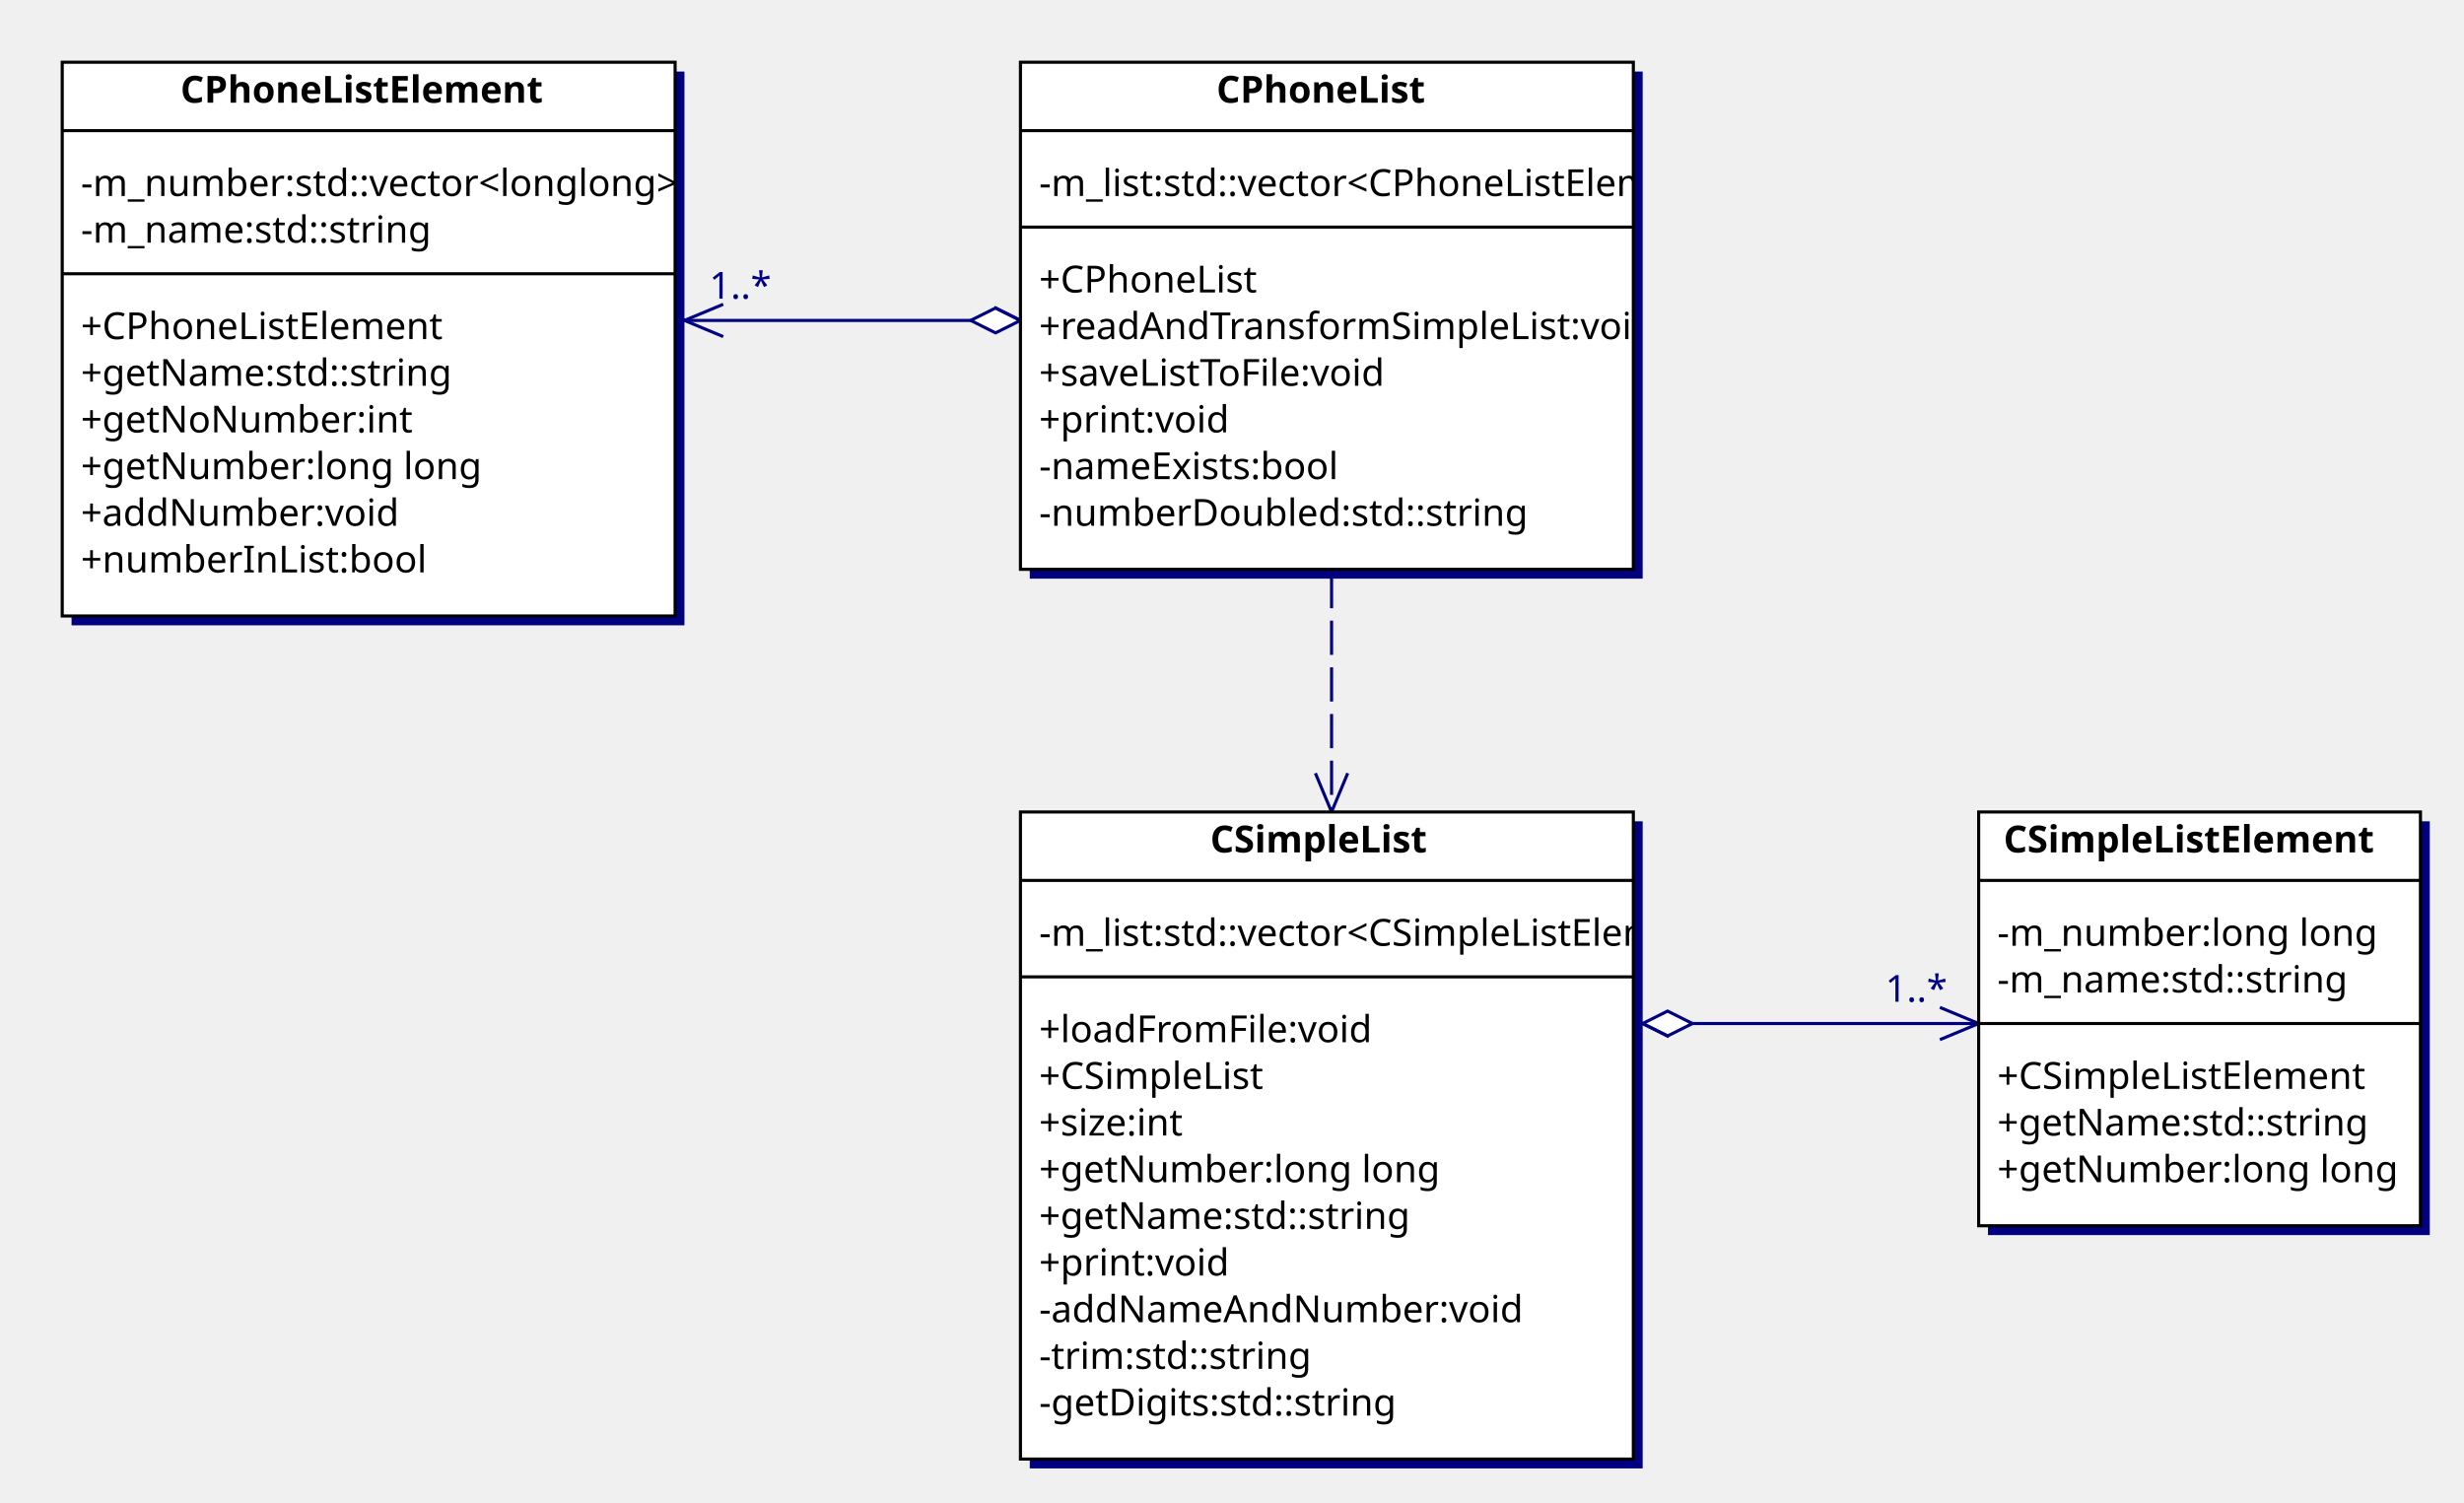
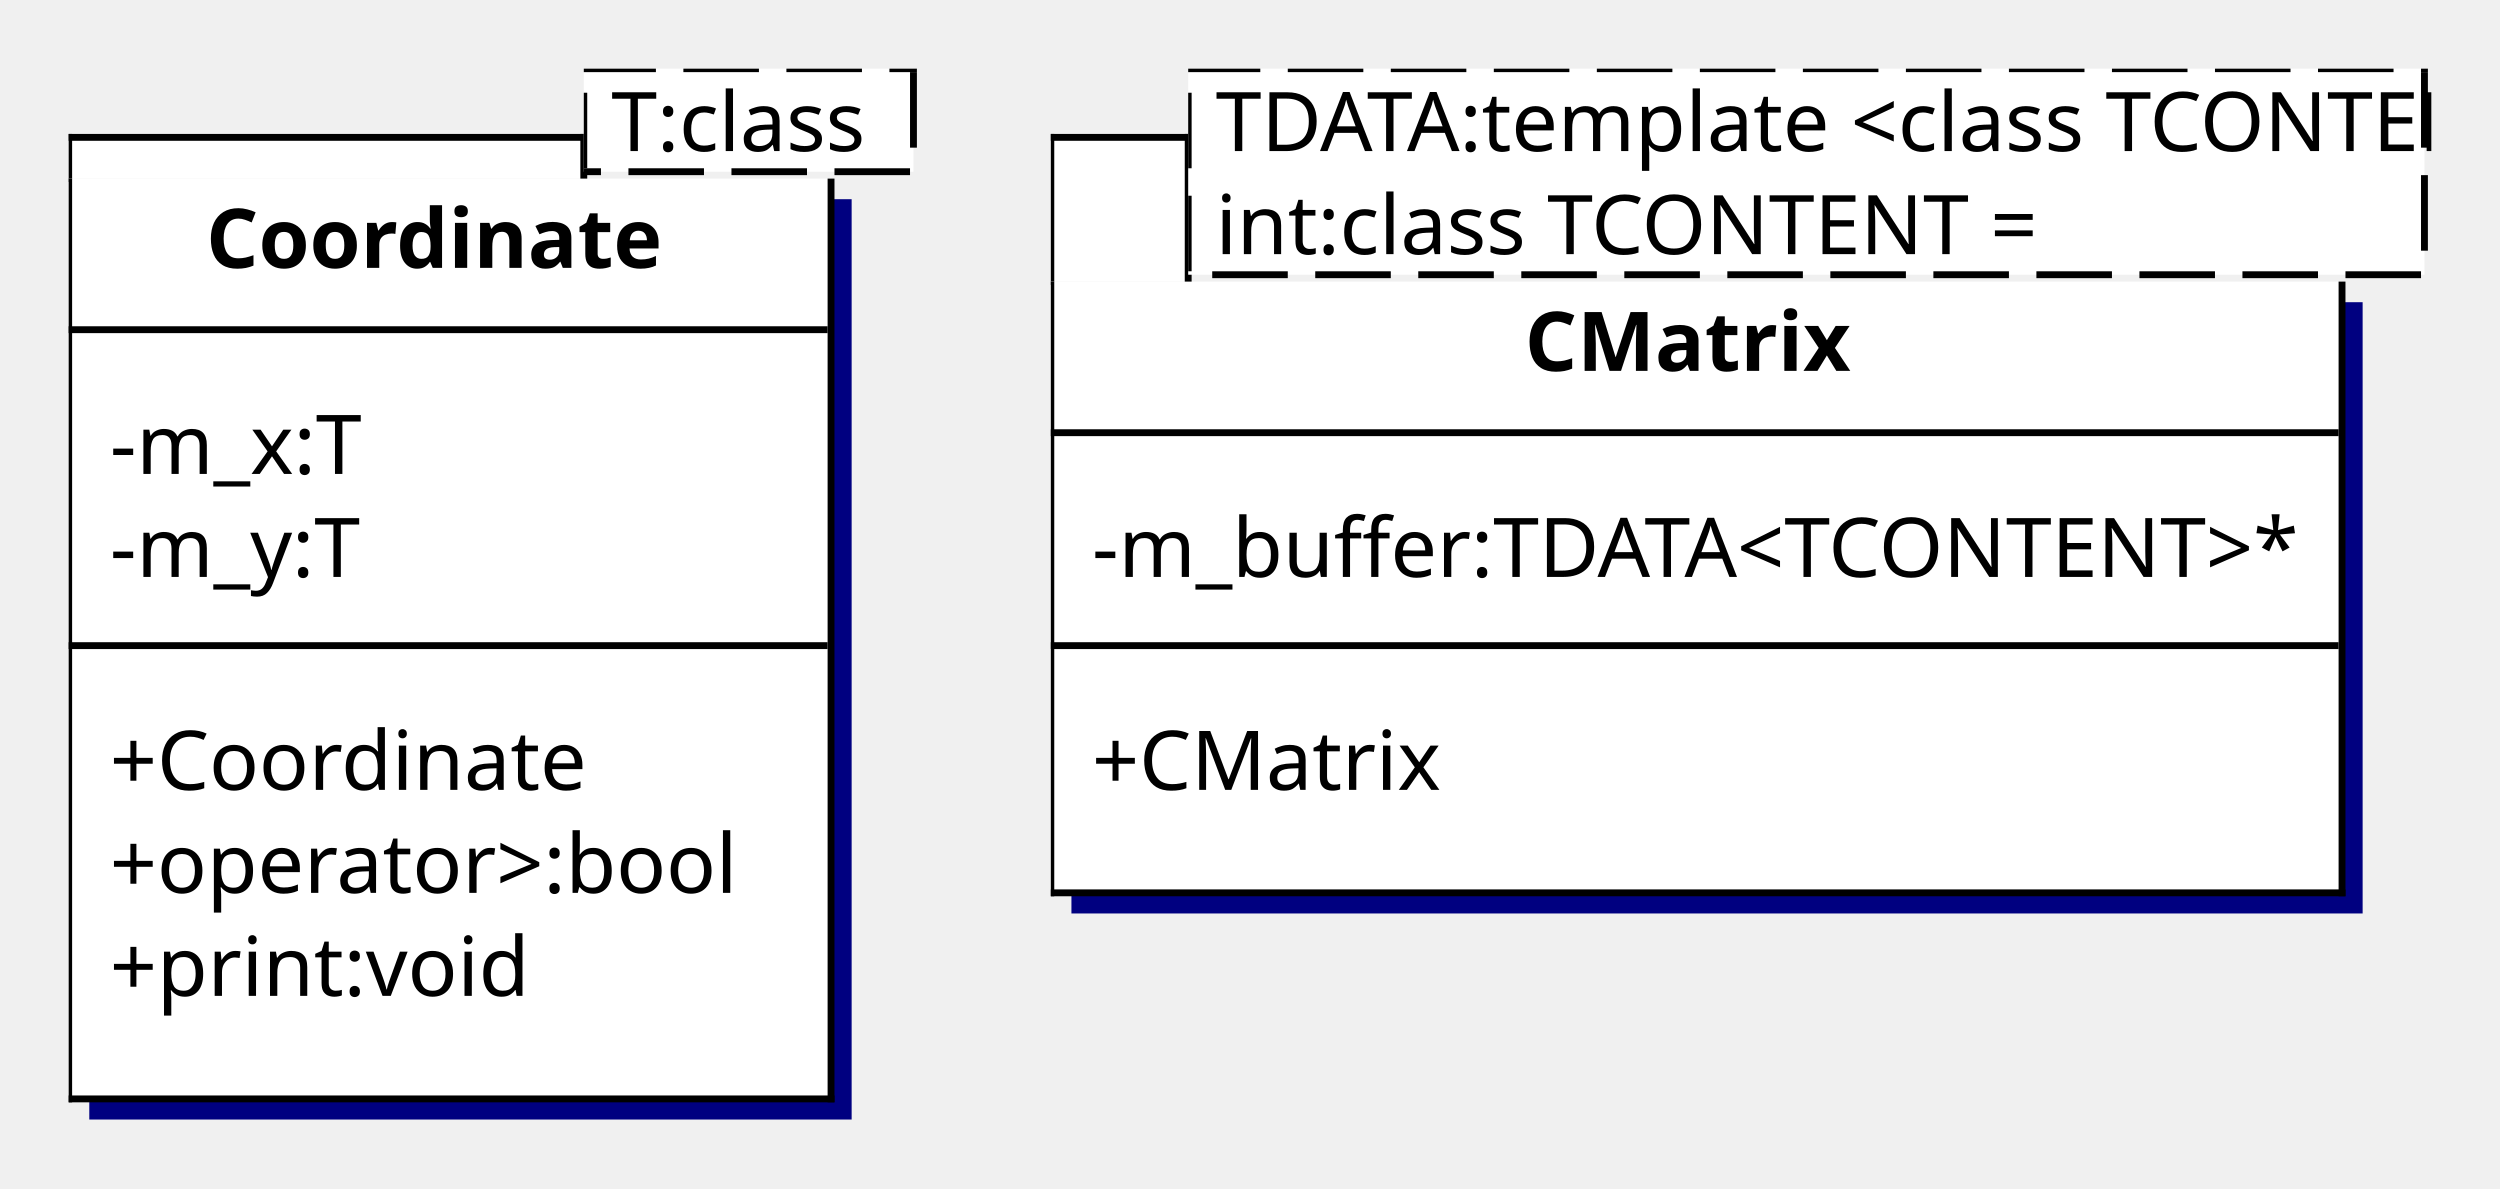
- <svg style="fill-opacity:1; color-rendering:auto; color-interpolation:sRGB; text-rendering:auto; stroke:black; stroke-linecap:square; stroke-miterlimit:10; shape-rendering:auto; stroke-opacity:1; fill:black; stroke-dasharray:none; font-weight:normal; stroke-width:1; font-family:'sansserif'; font-style:normal; stroke-linejoin:miter; font-size:12; stroke-dashoffset:0; image-rendering:auto;" width="792" height="483">
+ <svg style="fill-opacity:1; color-rendering:auto; color-interpolation:sRGB; text-rendering:auto; stroke:black; stroke-linecap:square; stroke-miterlimit:10; shape-rendering:auto; stroke-opacity:1; fill:black; stroke-dasharray:none; font-weight:normal; stroke-width:1; font-family:'sansserif'; font-style:normal; stroke-linejoin:miter; font-size:12; stroke-dashoffset:0; image-rendering:auto;" width="364" height="173">
  <defs id="genericDefs" />
  <g>
    <defs id="defs1">
      <clipPath clipPathUnits="userSpaceOnUse" id="clipPath1">
-         <path d="M0 0 L792 0 L792 483 L0 483 L0 0 Z" />
+         <path d="M0 0 L364 0 L364 173 L0 173 L0 0 Z" />
      </clipPath>
      <clipPath clipPathUnits="userSpaceOnUse" id="clipPath2">
-         <path d="M328 261 L328 470 L526 470 L526 261 Z" />
+         <path d="M10 10 L10 163 L134 163 L134 10 Z" />
      </clipPath>
      <clipPath clipPathUnits="userSpaceOnUse" id="clipPath3">
-         <path d="M329 262 L329 278 L526 278 L526 262 Z" />
+         <path d="M10 10 L10 27 L134 27 L134 10 Z" />
      </clipPath>
      <clipPath clipPathUnits="userSpaceOnUse" id="clipPath4">
-         <path d="M328 290 L328 309 L526 309 L526 290 Z" />
+         <path d="M10 10 L10 27 L86 27 L86 10 Z" />
      </clipPath>
      <clipPath clipPathUnits="userSpaceOnUse" id="clipPath5">
-         <path d="M330 292 L330 308 L525 308 L525 292 Z" />
+         <path d="M85 10 L85 26 L134 26 L134 10 Z" />
      </clipPath>
      <clipPath clipPathUnits="userSpaceOnUse" id="clipPath6">
-         <path d="M328 321 L328 460 L526 460 L526 321 Z" />
+         <path d="M10 26 L10 163 L134 163 L134 26 Z" />
      </clipPath>
      <clipPath clipPathUnits="userSpaceOnUse" id="clipPath7">
-         <path d="M330 323 L330 459 L525 459 L525 323 Z" />
+         <path d="M10 26 L10 160 L121 160 L121 26 Z" />
      </clipPath>
      <clipPath clipPathUnits="userSpaceOnUse" id="clipPath8">
-         <path d="M20 20 L20 199 L218 199 L218 20 Z" />
+         <path d="M11 27 L11 43 L121 43 L121 27 Z" />
      </clipPath>
      <clipPath clipPathUnits="userSpaceOnUse" id="clipPath9">
-         <path d="M21 21 L21 37 L218 37 L218 21 Z" />
+         <path d="M10 55 L10 89 L121 89 L121 55 Z" />
      </clipPath>
      <clipPath clipPathUnits="userSpaceOnUse" id="clipPath10">
-         <path d="M20 49 L20 83 L218 83 L218 49 Z" />
+         <path d="M12 57 L12 88 L120 88 L120 57 Z" />
      </clipPath>
      <clipPath clipPathUnits="userSpaceOnUse" id="clipPath11">
-         <path d="M22 51 L22 82 L217 82 L217 51 Z" />
+         <path d="M10 101 L10 150 L121 150 L121 101 Z" />
      </clipPath>
      <clipPath clipPathUnits="userSpaceOnUse" id="clipPath12">
-         <path d="M20 95 L20 189 L218 189 L218 95 Z" />
+         <path d="M12 103 L12 149 L120 149 L120 103 Z" />
      </clipPath>
      <clipPath clipPathUnits="userSpaceOnUse" id="clipPath13">
-         <path d="M22 97 L22 188 L217 188 L217 97 Z" />
+         <path d="M153 10 L153 133 L354 133 L354 10 Z" />
      </clipPath>
      <clipPath clipPathUnits="userSpaceOnUse" id="clipPath14">
-         <path d="M636 261 L636 395 L779 395 L779 261 Z" />
+         <path d="M153 10 L153 42 L354 42 L354 10 Z" />
      </clipPath>
      <clipPath clipPathUnits="userSpaceOnUse" id="clipPath15">
-         <path d="M637 262 L637 278 L779 278 L779 262 Z" />
+         <path d="M153 10 L153 42 L174 42 L174 10 Z" />
      </clipPath>
      <clipPath clipPathUnits="userSpaceOnUse" id="clipPath16">
-         <path d="M636 290 L636 324 L779 324 L779 290 Z" />
+         <path d="M173 10 L173 41 L354 41 L354 10 Z" />
      </clipPath>
      <clipPath clipPathUnits="userSpaceOnUse" id="clipPath17">
-         <path d="M638 292 L638 323 L778 323 L778 292 Z" />
+         <path d="M153 41 L153 133 L354 133 L354 41 Z" />
      </clipPath>
      <clipPath clipPathUnits="userSpaceOnUse" id="clipPath18">
-         <path d="M636 336 L636 385 L779 385 L779 336 Z" />
+         <path d="M153 41 L153 130 L341 130 L341 41 Z" />
      </clipPath>
      <clipPath clipPathUnits="userSpaceOnUse" id="clipPath19">
-         <path d="M638 338 L638 384 L778 384 L778 338 Z" />
+         <path d="M154 42 L154 58 L341 58 L341 42 Z" />
      </clipPath>
      <clipPath clipPathUnits="userSpaceOnUse" id="clipPath20">
-         <path d="M328 20 L328 184 L526 184 L526 20 Z" />
+         <path d="M153 70 L153 89 L341 89 L341 70 Z" />
      </clipPath>
      <clipPath clipPathUnits="userSpaceOnUse" id="clipPath21">
-         <path d="M329 21 L329 37 L526 37 L526 21 Z" />
+         <path d="M155 72 L155 88 L340 88 L340 72 Z" />
      </clipPath>
      <clipPath clipPathUnits="userSpaceOnUse" id="clipPath22">
-         <path d="M328 49 L328 68 L526 68 L526 49 Z" />
+         <path d="M153 101 L153 120 L341 120 L341 101 Z" />
      </clipPath>
      <clipPath clipPathUnits="userSpaceOnUse" id="clipPath23">
-         <path d="M330 51 L330 67 L525 67 L525 51 Z" />
-       </clipPath>
-       <clipPath clipPathUnits="userSpaceOnUse" id="clipPath24">
-         <path d="M328 80 L328 174 L526 174 L526 80 Z" />
-       </clipPath>
-       <clipPath clipPathUnits="userSpaceOnUse" id="clipPath25">
-         <path d="M330 82 L330 173 L525 173 L525 82 Z" />
+         <path d="M155 103 L155 119 L340 119 L340 103 Z" />
      </clipPath>
    </defs>
-     <g style="fill:rgb(0,0,130); stroke:rgb(0,0,130);">
-       <line x1="428" x2="428" y1="186" style="clip-path:url(#clipPath1); fill:none;" y2="195" />
-       <line x1="428" x2="428" y1="200" style="clip-path:url(#clipPath1); fill:none;" y2="210" />
-       <line x1="428" x2="428" y1="215" style="clip-path:url(#clipPath1); fill:none;" y2="225" />
-       <line x1="428" x2="428" y1="230" style="clip-path:url(#clipPath1); fill:none;" y2="240" />
-       <line x1="428" x2="428" y1="245" style="clip-path:url(#clipPath1); fill:none;" y2="255" />
-       <line x1="428" x2="428" y1="260" style="clip-path:url(#clipPath1); fill:none;" y2="261" />
-       <line x1="328" x2="220" y1="103" style="clip-path:url(#clipPath1); fill:none;" y2="103" />
-       <line x1="528" x2="636" y1="329" style="clip-path:url(#clipPath1); fill:none;" y2="329" />
-       <line x1="428" x2="433" y1="261" style="clip-path:url(#clipPath1); fill:none;" y2="249" />
-       <line x1="428" x2="423" y1="261" style="clip-path:url(#clipPath1); fill:none;" y2="249" />
-       <polygon style="fill:white; clip-path:url(#clipPath1); stroke:none;" points=" 328 103 320 107 312 103 320 99" />
-       <polygon style="fill:none; clip-path:url(#clipPath1);" points=" 328 103 320 107 312 103 320 99" />
-       <line x1="320" x2="328" y1="99" style="clip-path:url(#clipPath1); fill:none;" y2="103" />
-       <line x1="220" x2="232" y1="103" style="clip-path:url(#clipPath1); fill:none;" y2="108" />
-       <line x1="220" x2="232" y1="103" style="clip-path:url(#clipPath1); fill:none;" y2="98" />
-       <text x="228" y="96" style="clip-path:url(#clipPath1); font-family:sans-serif; stroke:none;">1..*
+     <g style="fill:white; stroke:white;">
+       <rect x="10" y="20" width="75" style="clip-path:url(#clipPath4); stroke:none;" height="6" />
+       <line x1="10" x2="10" y1="20" style="clip-path:url(#clipPath4); fill:none; stroke:black;" y2="26" />
+       <line x1="85" x2="85" y1="20" style="clip-path:url(#clipPath4); fill:none; stroke:black;" y2="26" />
+       <line x1="10" x2="85" y1="20" style="clip-path:url(#clipPath4); fill:none; stroke:black;" y2="20" />
+     </g>
+     <g style="fill:white; stroke:white;">
+       <rect x="85" y="10" width="48" style="clip-path:url(#clipPath5); stroke:none;" height="15" />
+       <line x1="85" x2="95" y1="10" style="clip-path:url(#clipPath5); fill:none; stroke:black;" y2="10" />
+       <line x1="100" x2="110" y1="10" style="clip-path:url(#clipPath5); fill:none; stroke:black;" y2="10" />
+       <line x1="115" x2="125" y1="10" style="clip-path:url(#clipPath5); fill:none; stroke:black;" y2="10" />
+       <line x1="130" x2="133" y1="10" style="clip-path:url(#clipPath5); fill:none; stroke:black;" y2="10" />
+       <line x1="133" x2="133" y1="11" style="clip-path:url(#clipPath5); fill:none; stroke:black;" y2="21" />
+       <line x1="132" x2="122" y1="25" style="clip-path:url(#clipPath5); fill:none; stroke:black;" y2="25" />
+       <line x1="117" x2="107" y1="25" style="clip-path:url(#clipPath5); fill:none; stroke:black;" y2="25" />
+       <line x1="102" x2="92" y1="25" style="clip-path:url(#clipPath5); fill:none; stroke:black;" y2="25" />
+       <line x1="87" x2="85" y1="25" style="clip-path:url(#clipPath5); fill:none; stroke:black;" y2="25" />
+       <line x1="85" x2="85" y1="24" style="clip-path:url(#clipPath5); fill:none; stroke:black;" y2="14" />
+     </g>
+     <g>
+       <text x="89" y="22" style="clip-path:url(#clipPath5); stroke:none;">T:class
      </text>
-       <polygon points=" 528 329 536 325 544 329 536 333" style="fill:white; clip-path:url(#clipPath1); font-family:sans-serif; stroke:none;" />
-       <polygon style="fill:none; clip-path:url(#clipPath1); font-family:sans-serif;" points=" 528 329 536 325 544 329 536 333" />
-       <line x1="536" x2="528" y1="333" style="clip-path:url(#clipPath1); fill:none; font-family:sans-serif;" y2="329" />
-       <line x1="636" x2="624" y1="329" style="clip-path:url(#clipPath1); fill:none; font-family:sans-serif;" y2="324" />
-       <line x1="636" x2="624" y1="329" style="clip-path:url(#clipPath1); fill:none; font-family:sans-serif;" y2="334" />
-       <text x="606" y="322" style="clip-path:url(#clipPath1); font-family:sans-serif; stroke:none;">1..*
-       </text>
-       <rect x="331" y="264" width="197" style="clip-path:url(#clipPath1); fill:navy; font-family:sans-serif; stroke:none;" height="208" />
-       <rect x="328" y="261" width="197" style="clip-path:url(#clipPath1); fill:white; font-family:sans-serif; stroke:none;" height="208" />
-       <rect x="328" y="261" width="197" style="clip-path:url(#clipPath1); fill:none; font-family:sans-serif; stroke:black;" height="208" />
+     </g>
+     <g style="fill:navy; stroke:navy;">
+       <rect x="13" y="29" width="111" style="clip-path:url(#clipPath6); stroke:none;" height="134" />
+       <rect x="10" y="26" width="111" style="clip-path:url(#clipPath6); fill:white; stroke:none;" height="134" />
+       <line x1="10" x2="10" y1="26" style="clip-path:url(#clipPath6); fill:none; stroke:black;" y2="160" />
+       <line x1="121" x2="121" y1="26" style="clip-path:url(#clipPath6); fill:none; stroke:black;" y2="160" />
+       <line x1="10" x2="121" y1="160" style="clip-path:url(#clipPath6); fill:none; stroke:black;" y2="160" />
    </g>
    <g style="font-weight:bold; font-family:sans-serif;">
-       <text x="389" y="274" style="clip-path:url(#clipPath3); stroke:none;">CSimpleList
+       <text x="30" y="39" style="clip-path:url(#clipPath8); stroke:none;">Coordinate
      </text>
    </g>
-     <g style="font-family:sans-serif;">
-       <line x1="328" x2="525" y1="283" style="clip-path:url(#clipPath2); fill:none;" y2="283" />
+     <g>
+       <line x1="10" x2="120" y1="48" style="clip-path:url(#clipPath7); fill:none;" y2="48" />
    </g>
    <g style="font-family:sans-serif;">
-       <text x="334" y="304" style="clip-path:url(#clipPath5); stroke:none;">-m_list:std::vector&lt;CSimpleListElement&gt;
+       <text x="16" y="69" style="clip-path:url(#clipPath10); stroke:none;">-m_x:T
+       </text>
+       <text x="16" y="84" style="clip-path:url(#clipPath10); stroke:none;">-m_y:T
      </text>
    </g>
-     <g style="font-family:sans-serif;">
-       <line x1="328" x2="525" y1="314" style="clip-path:url(#clipPath2); fill:none;" y2="314" />
+     <g>
+       <line x1="10" x2="120" y1="94" style="clip-path:url(#clipPath7); fill:none;" y2="94" />
    </g>
    <g style="font-family:sans-serif;">
-       <text x="334" y="335" style="clip-path:url(#clipPath7); stroke:none;">+loadFromFile:void
+       <text x="16" y="115" style="clip-path:url(#clipPath12); stroke:none;">+Coordinate
      </text>
-       <text x="334" y="350" style="clip-path:url(#clipPath7); stroke:none;">+CSimpleList
+       <text x="16" y="130" style="clip-path:url(#clipPath12); stroke:none;">+operator&gt;:bool
      </text>
-       <text x="334" y="365" style="clip-path:url(#clipPath7); stroke:none;">+size:int
-       </text>
-       <text x="334" y="380" style="clip-path:url(#clipPath7); stroke:none;">+getNumber:long long
-       </text>
-       <text x="334" y="395" style="clip-path:url(#clipPath7); stroke:none;">+getName:std::string
-       </text>
-       <text x="334" y="410" style="clip-path:url(#clipPath7); stroke:none;">+print:void
-       </text>
-       <text x="334" y="425" style="clip-path:url(#clipPath7); stroke:none;">-addNameAndNumber:void
-       </text>
-       <text x="334" y="440" style="clip-path:url(#clipPath7); stroke:none;">-trim:std::string
-       </text>
-       <text x="334" y="455" style="clip-path:url(#clipPath7); stroke:none;">-getDigits:std::string
+       <text x="16" y="145" style="clip-path:url(#clipPath12); stroke:none;">+print:void
      </text>
    </g>
-     <g style="fill:navy; font-family:sans-serif; stroke:navy;">
-       <rect x="23" y="23" width="197" style="clip-path:url(#clipPath1); stroke:none;" height="178" />
-       <rect x="20" y="20" width="197" style="clip-path:url(#clipPath1); fill:white; stroke:none;" height="178" />
-       <rect x="20" y="20" width="197" style="clip-path:url(#clipPath1); fill:none; stroke:black;" height="178" />
+     <g style="fill:white; stroke:white;">
+       <rect x="153" y="20" width="20" style="clip-path:url(#clipPath15); stroke:none;" height="21" />
+       <line x1="153" x2="153" y1="20" style="clip-path:url(#clipPath15); fill:none; stroke:black;" y2="41" />
+       <line x1="173" x2="173" y1="20" style="clip-path:url(#clipPath15); fill:none; stroke:black;" y2="41" />
+       <line x1="153" x2="173" y1="20" style="clip-path:url(#clipPath15); fill:none; stroke:black;" y2="20" />
+     </g>
+     <g style="fill:white; stroke:white;">
+       <rect x="173" y="10" width="180" style="clip-path:url(#clipPath16); stroke:none;" height="30" />
+       <line x1="173" x2="183" y1="10" style="clip-path:url(#clipPath16); fill:none; stroke:black;" y2="10" />
+       <line x1="188" x2="198" y1="10" style="clip-path:url(#clipPath16); fill:none; stroke:black;" y2="10" />
+       <line x1="203" x2="213" y1="10" style="clip-path:url(#clipPath16); fill:none; stroke:black;" y2="10" />
+       <line x1="218" x2="228" y1="10" style="clip-path:url(#clipPath16); fill:none; stroke:black;" y2="10" />
+       <line x1="233" x2="243" y1="10" style="clip-path:url(#clipPath16); fill:none; stroke:black;" y2="10" />
+       <line x1="248" x2="258" y1="10" style="clip-path:url(#clipPath16); fill:none; stroke:black;" y2="10" />
+       <line x1="263" x2="273" y1="10" style="clip-path:url(#clipPath16); fill:none; stroke:black;" y2="10" />
+       <line x1="278" x2="288" y1="10" style="clip-path:url(#clipPath16); fill:none; stroke:black;" y2="10" />
+       <line x1="293" x2="303" y1="10" style="clip-path:url(#clipPath16); fill:none; stroke:black;" y2="10" />
+       <line x1="308" x2="318" y1="10" style="clip-path:url(#clipPath16); fill:none; stroke:black;" y2="10" />
+       <line x1="323" x2="333" y1="10" style="clip-path:url(#clipPath16); fill:none; stroke:black;" y2="10" />
+       <line x1="338" x2="348" y1="10" style="clip-path:url(#clipPath16); fill:none; stroke:black;" y2="10" />
+       <line x1="353" x2="353" y1="10" style="clip-path:url(#clipPath16); fill:none; stroke:black;" y2="10" />
+       <line x1="353" x2="353" y1="11" style="clip-path:url(#clipPath16); fill:none; stroke:black;" y2="21" />
+       <line x1="353" x2="353" y1="26" style="clip-path:url(#clipPath16); fill:none; stroke:black;" y2="36" />
+       <line x1="352" x2="342" y1="40" style="clip-path:url(#clipPath16); fill:none; stroke:black;" y2="40" />
+       <line x1="337" x2="327" y1="40" style="clip-path:url(#clipPath16); fill:none; stroke:black;" y2="40" />
+       <line x1="322" x2="312" y1="40" style="clip-path:url(#clipPath16); fill:none; stroke:black;" y2="40" />
+       <line x1="307" x2="297" y1="40" style="clip-path:url(#clipPath16); fill:none; stroke:black;" y2="40" />
+       <line x1="292" x2="282" y1="40" style="clip-path:url(#clipPath16); fill:none; stroke:black;" y2="40" />
+       <line x1="277" x2="267" y1="40" style="clip-path:url(#clipPath16); fill:none; stroke:black;" y2="40" />
+       <line x1="262" x2="252" y1="40" style="clip-path:url(#clipPath16); fill:none; stroke:black;" y2="40" />
+       <line x1="247" x2="237" y1="40" style="clip-path:url(#clipPath16); fill:none; stroke:black;" y2="40" />
+       <line x1="232" x2="222" y1="40" style="clip-path:url(#clipPath16); fill:none; stroke:black;" y2="40" />
+       <line x1="217" x2="207" y1="40" style="clip-path:url(#clipPath16); fill:none; stroke:black;" y2="40" />
+       <line x1="202" x2="192" y1="40" style="clip-path:url(#clipPath16); fill:none; stroke:black;" y2="40" />
+       <line x1="187" x2="177" y1="40" style="clip-path:url(#clipPath16); fill:none; stroke:black;" y2="40" />
+       <line x1="173" x2="173" y1="39" style="clip-path:url(#clipPath16); fill:none; stroke:black;" y2="29" />
+       <line x1="173" x2="173" y1="24" style="clip-path:url(#clipPath16); fill:none; stroke:black;" y2="14" />
+     </g>
+     <g>
+       <text x="177" y="22" style="clip-path:url(#clipPath16); stroke:none;">TDATA:template &lt;class TCONTENT&gt; class
+       </text>
+       <text x="177" y="37" style="clip-path:url(#clipPath16); stroke:none;">int:class TCONTENT =
+       </text>
+     </g>
+     <g style="fill:navy; stroke:navy;">
+       <rect x="156" y="44" width="188" style="clip-path:url(#clipPath17); stroke:none;" height="89" />
+       <rect x="153" y="41" width="188" style="clip-path:url(#clipPath17); fill:white; stroke:none;" height="89" />
+       <line x1="153" x2="153" y1="41" style="clip-path:url(#clipPath17); fill:none; stroke:black;" y2="130" />
+       <line x1="341" x2="341" y1="41" style="clip-path:url(#clipPath17); fill:none; stroke:black;" y2="130" />
+       <line x1="153" x2="341" y1="130" style="clip-path:url(#clipPath17); fill:none; stroke:black;" y2="130" />
    </g>
    <g style="font-weight:bold; font-family:sans-serif;">
-       <text x="58" y="33" style="clip-path:url(#clipPath9); stroke:none;">CPhoneListElement
+       <text x="222" y="54" style="clip-path:url(#clipPath19); stroke:none;">CMatrix
      </text>
    </g>
-     <g style="font-family:sans-serif;">
-       <line x1="20" x2="217" y1="42" style="clip-path:url(#clipPath8); fill:none;" y2="42" />
+     <g>
+       <line x1="153" x2="340" y1="63" style="clip-path:url(#clipPath18); fill:none;" y2="63" />
    </g>
    <g style="font-family:sans-serif;">
-       <text x="26" y="63" style="clip-path:url(#clipPath11); stroke:none;">-m_number:std::vector&lt;longlong&gt;
-       </text>
-       <text x="26" y="78" style="clip-path:url(#clipPath11); stroke:none;">-m_name:std::string
+       <text x="159" y="84" style="clip-path:url(#clipPath21); stroke:none;">-m_buffer:TDATA&lt;TCONTENT&gt;*
      </text>
    </g>
-     <g style="font-family:sans-serif;">
-       <line x1="20" x2="217" y1="88" style="clip-path:url(#clipPath8); fill:none;" y2="88" />
+     <g>
+       <line x1="153" x2="340" y1="94" style="clip-path:url(#clipPath18); fill:none;" y2="94" />
    </g>
    <g style="font-family:sans-serif;">
-       <text x="26" y="109" style="clip-path:url(#clipPath13); stroke:none;">+CPhoneListElement
-       </text>
-       <text x="26" y="124" style="clip-path:url(#clipPath13); stroke:none;">+getName:std::string
-       </text>
-       <text x="26" y="139" style="clip-path:url(#clipPath13); stroke:none;">+getNoNumber:int
-       </text>
-       <text x="26" y="154" style="clip-path:url(#clipPath13); stroke:none;">+getNumber:long long
-       </text>
-       <text x="26" y="169" style="clip-path:url(#clipPath13); stroke:none;">+addNumber:void
-       </text>
-       <text x="26" y="184" style="clip-path:url(#clipPath13); stroke:none;">+numberInList:bool
-       </text>
-     </g>
-     <g style="fill:navy; font-family:sans-serif; stroke:navy;">
-       <rect x="639" y="264" width="142" style="clip-path:url(#clipPath1); stroke:none;" height="133" />
-       <rect x="636" y="261" width="142" style="clip-path:url(#clipPath1); fill:white; stroke:none;" height="133" />
-       <rect x="636" y="261" width="142" style="clip-path:url(#clipPath1); fill:none; stroke:black;" height="133" />
-     </g>
-     <g style="font-weight:bold; font-family:sans-serif;">
-       <text x="644" y="274" style="clip-path:url(#clipPath15); stroke:none;">CSimpleListElement
-       </text>
-     </g>
-     <g style="font-family:sans-serif;">
-       <line x1="636" x2="778" y1="283" style="clip-path:url(#clipPath14); fill:none;" y2="283" />
-     </g>
-     <g style="font-family:sans-serif;">
-       <text x="642" y="304" style="clip-path:url(#clipPath17); stroke:none;">-m_number:long long
-       </text>
-       <text x="642" y="319" style="clip-path:url(#clipPath17); stroke:none;">-m_name:std::string
-       </text>
-     </g>
-     <g style="font-family:sans-serif;">
-       <line x1="636" x2="778" y1="329" style="clip-path:url(#clipPath14); fill:none;" y2="329" />
-     </g>
-     <g style="font-family:sans-serif;">
-       <text x="642" y="350" style="clip-path:url(#clipPath19); stroke:none;">+CSimpleListElement
-       </text>
-       <text x="642" y="365" style="clip-path:url(#clipPath19); stroke:none;">+getName:std::string
-       </text>
-       <text x="642" y="380" style="clip-path:url(#clipPath19); stroke:none;">+getNumber:long long
-       </text>
-     </g>
-     <g style="fill:navy; font-family:sans-serif; stroke:navy;">
-       <rect x="331" y="23" width="197" style="clip-path:url(#clipPath1); stroke:none;" height="163" />
-       <rect x="328" y="20" width="197" style="clip-path:url(#clipPath1); fill:white; stroke:none;" height="163" />
-       <rect x="328" y="20" width="197" style="clip-path:url(#clipPath1); fill:none; stroke:black;" height="163" />
-     </g>
-     <g style="font-weight:bold; font-family:sans-serif;">
-       <text x="391" y="33" style="clip-path:url(#clipPath21); stroke:none;">CPhoneList
-       </text>
-     </g>
-     <g style="font-family:sans-serif;">
-       <line x1="328" x2="525" y1="42" style="clip-path:url(#clipPath20); fill:none;" y2="42" />
-     </g>
-     <g style="font-family:sans-serif;">
-       <text x="334" y="63" style="clip-path:url(#clipPath23); stroke:none;">-m_list:std::vector&lt;CPhoneListElement&gt;
-       </text>
-     </g>
-     <g style="font-family:sans-serif;">
-       <line x1="328" x2="525" y1="73" style="clip-path:url(#clipPath20); fill:none;" y2="73" />
-     </g>
-     <g style="font-family:sans-serif;">
-       <text x="334" y="94" style="clip-path:url(#clipPath25); stroke:none;">+CPhoneList
-       </text>
-       <text x="334" y="109" style="clip-path:url(#clipPath25); stroke:none;">+readAndTransformSimpleList:void
-       </text>
-       <text x="334" y="124" style="clip-path:url(#clipPath25); stroke:none;">+saveListToFile:void
-       </text>
-       <text x="334" y="139" style="clip-path:url(#clipPath25); stroke:none;">+print:void
-       </text>
-       <text x="334" y="154" style="clip-path:url(#clipPath25); stroke:none;">-nameExists:bool
-       </text>
-       <text x="334" y="169" style="clip-path:url(#clipPath25); stroke:none;">-numberDoubled:std::string
+       <text x="159" y="115" style="clip-path:url(#clipPath23); stroke:none;">+CMatrix
      </text>
    </g>
  </g>
</svg>
